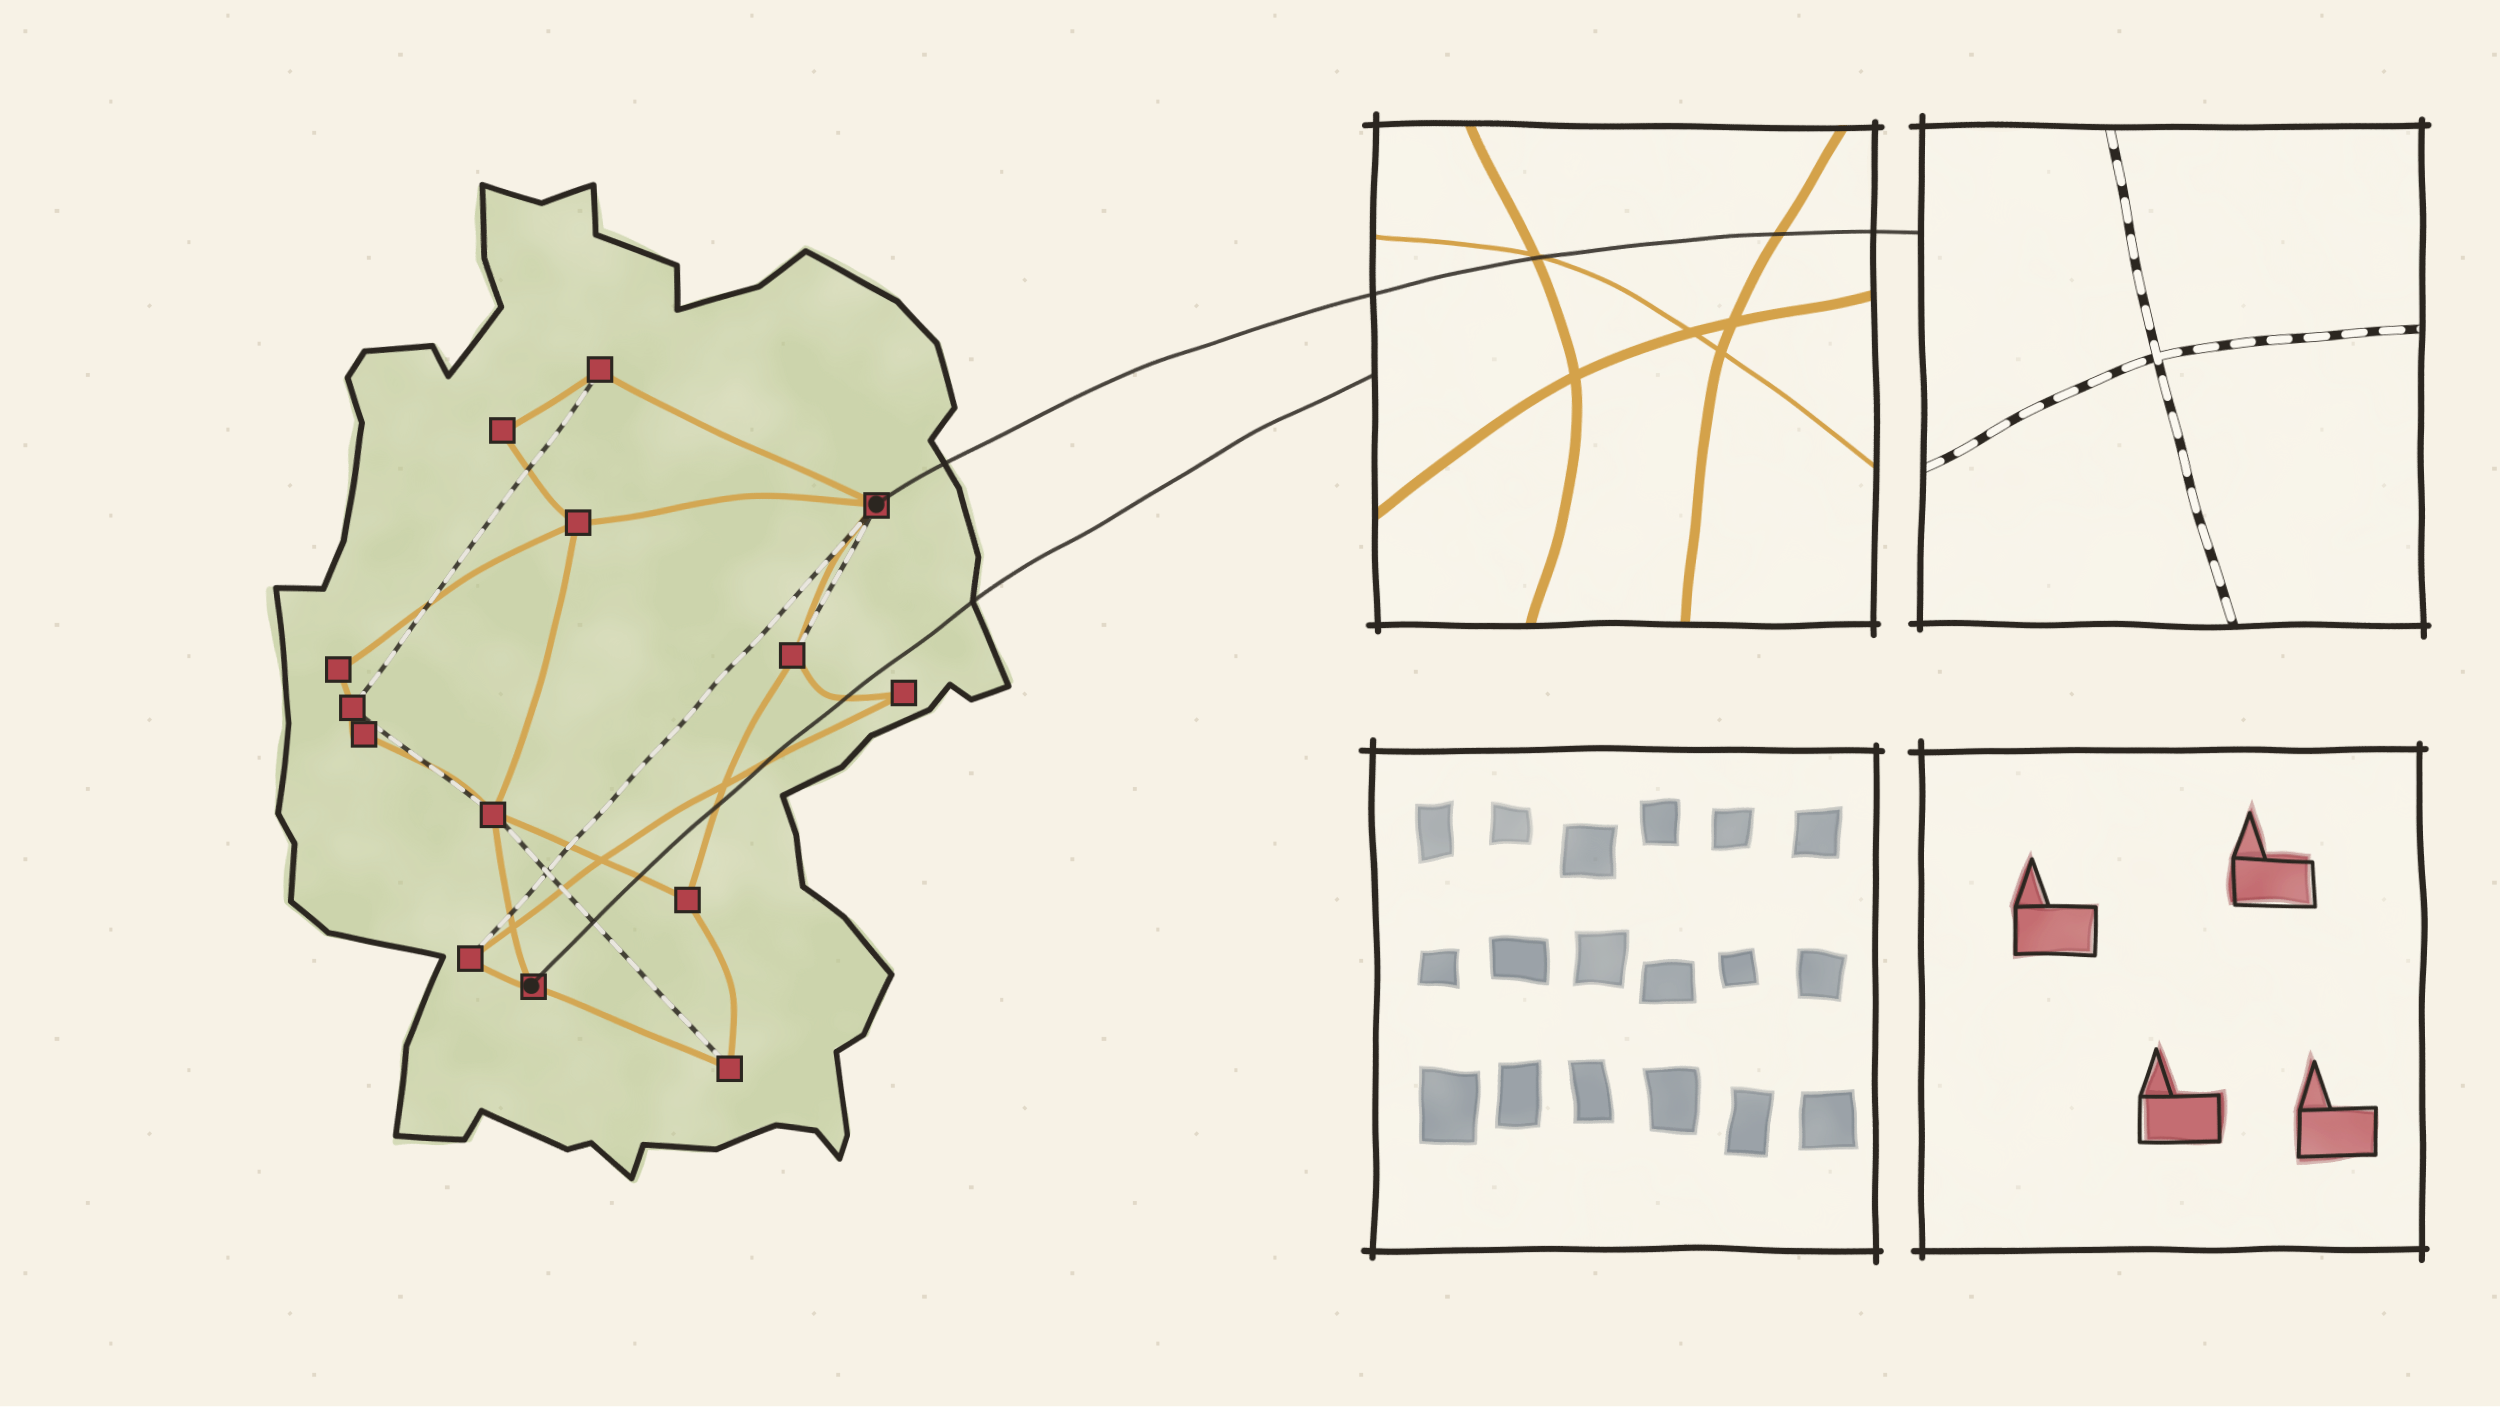
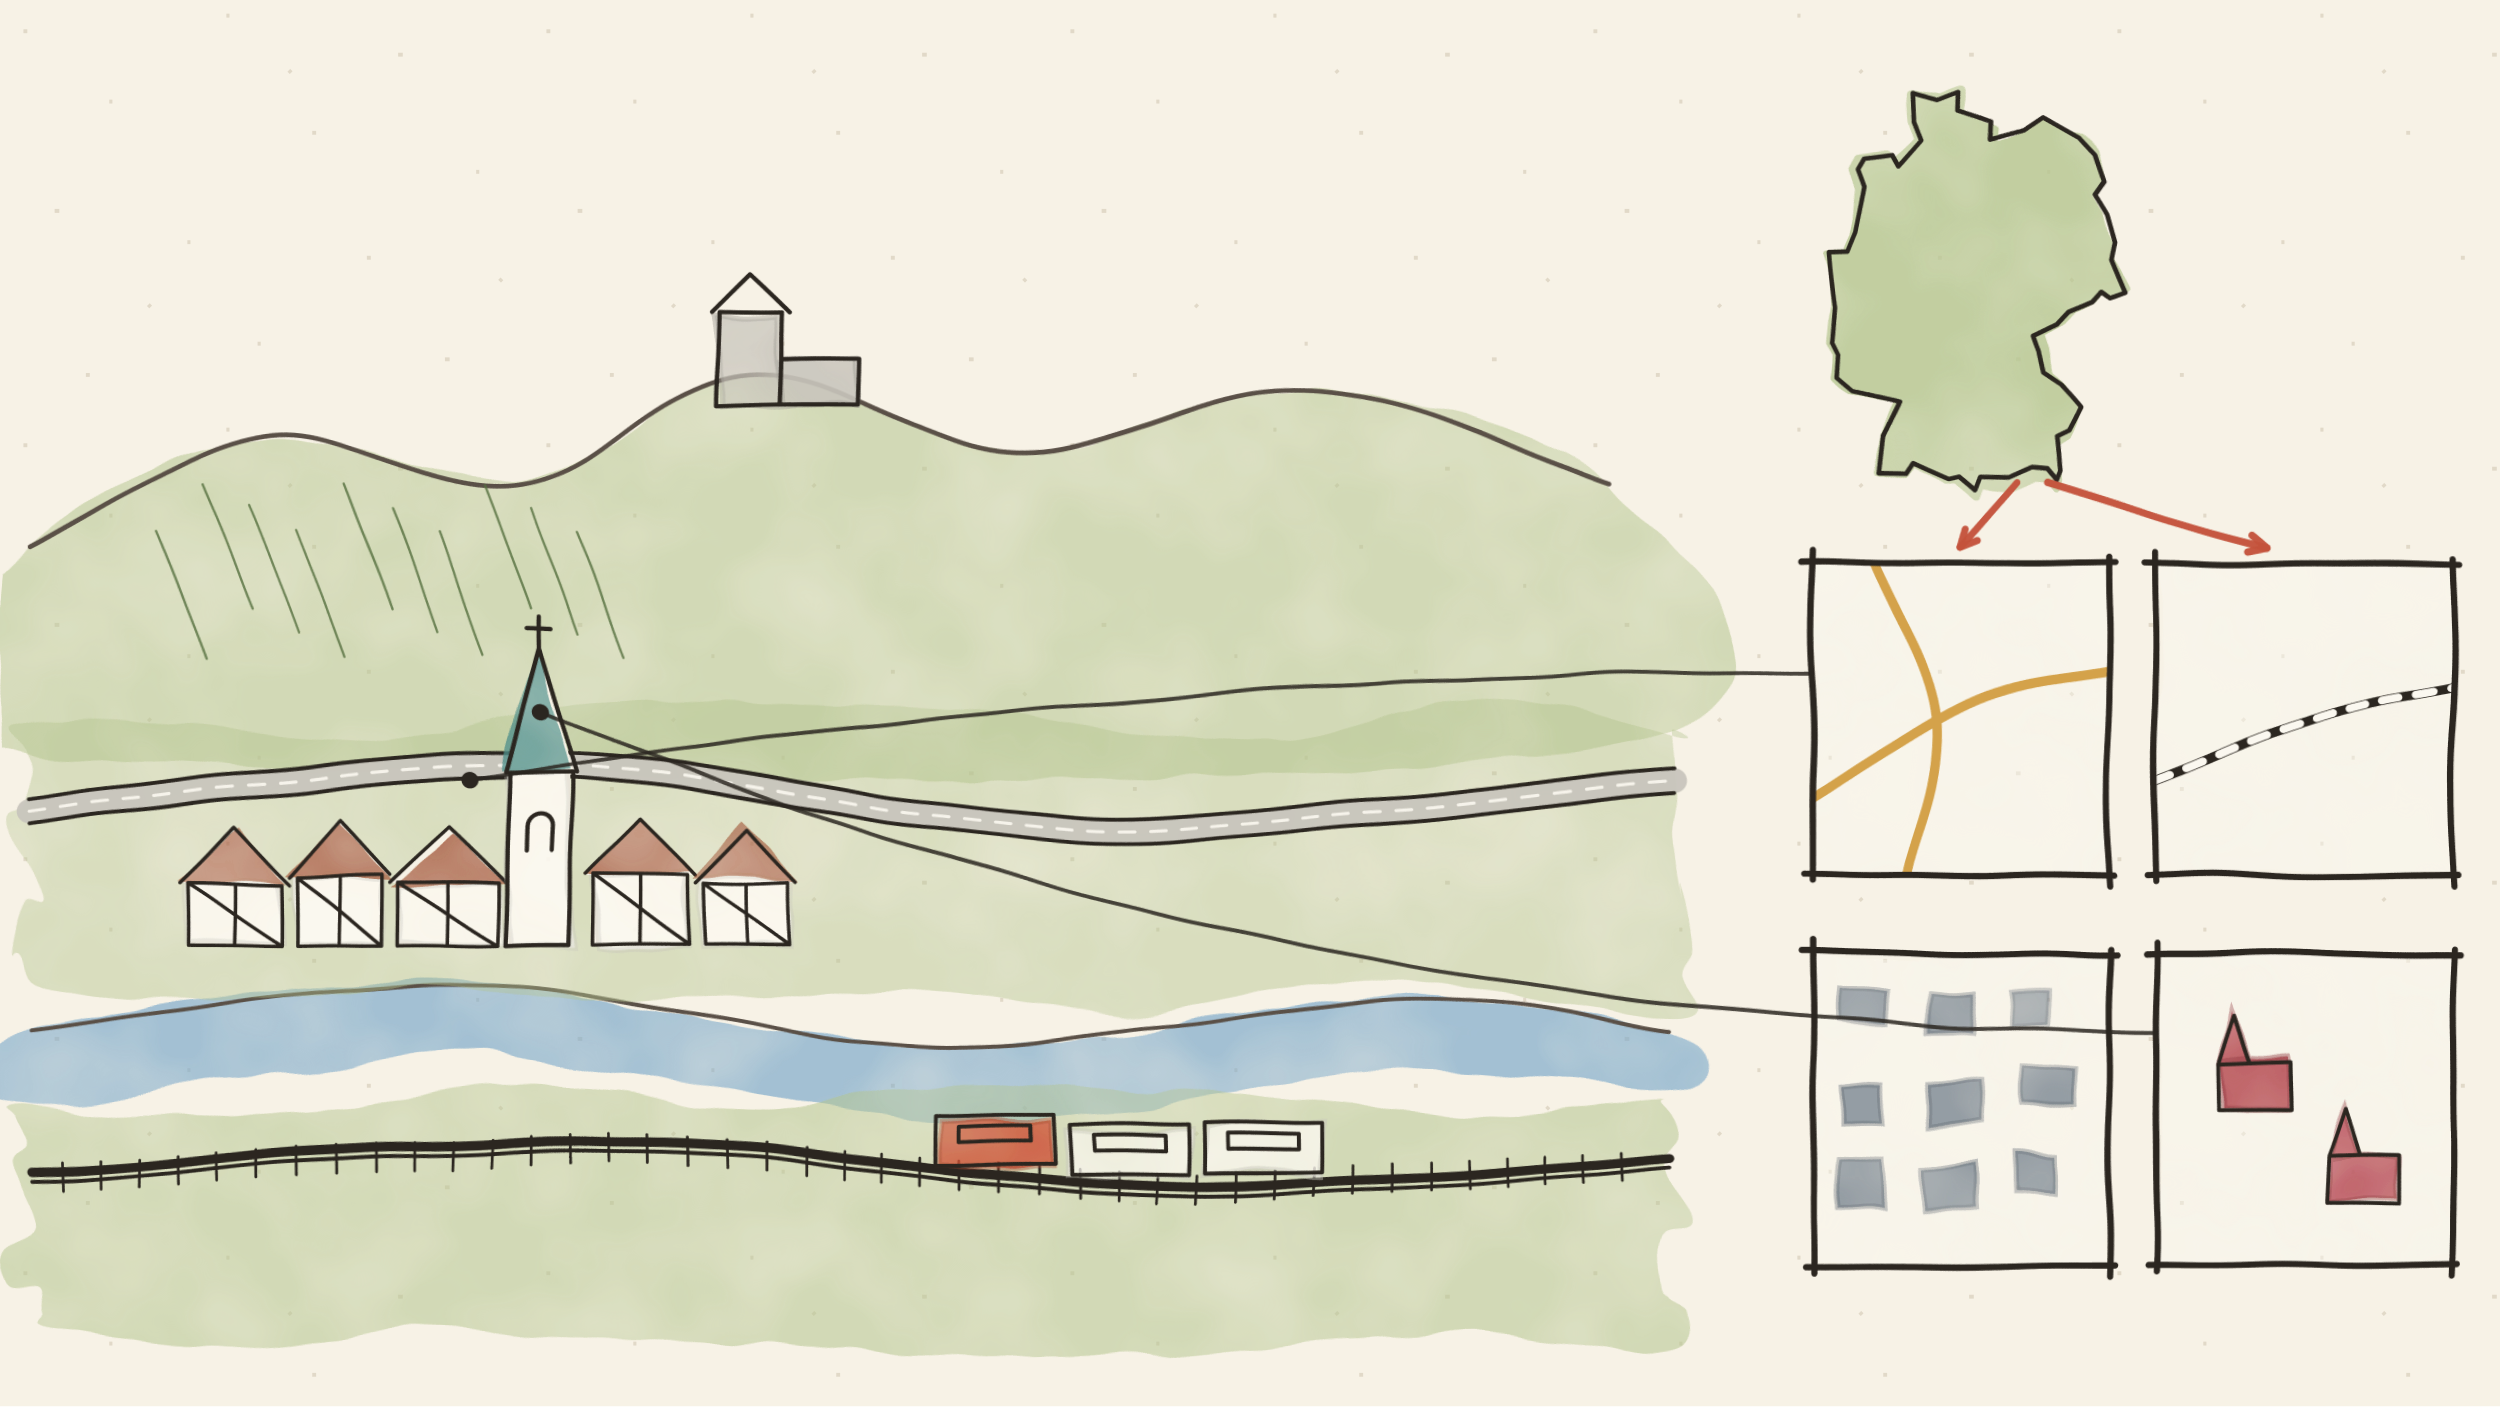
<svg xmlns="http://www.w3.org/2000/svg" viewBox="0 0 320 180">
  <defs>
    <filter id="i" x="-1%" y="-1%" width="102%" height="102%">
      <feTurbulence type="fractalNoise" baseFrequency=".045" numOctaves="2" seed="8" />
      <feDisplacementMap in="SourceGraphic" scale="1.5" xChannelSelector="R" yChannelSelector="G" />
    </filter>
    <filter id="w" x="-2%" y="-2%" width="104%" height="104%">
      <feTurbulence type="fractalNoise" baseFrequency=".06" numOctaves="3" seed="19" result="n" />
      <feDisplacementMap in="SourceGraphic" in2="n" scale="3.2" xChannelSelector="R" yChannelSelector="G" result="d" />
      <feColorMatrix in="n" type="matrix" values="0 0 0 0 0 0 0 0 0 0 0 0 0 0 0 0 0 -.7 0 1.25" result="m" />
      <feComposite in="d" in2="m" operator="in" />
    </filter>
    <pattern id="pg" width="67" height="53" patternUnits="userSpaceOnUse">
      <path d="M3 4h.5M29 2h.4M51 7h.6M14 13h.4M40 17h.5M61 22h.4M7 27h.6M24 31h.4M47 33h.5M33 44h.4M57 46h.6M11 48h.5M19 39l.3.3M64 36l.3-.3M37 9l.3.3" stroke="#a8987a" stroke-width=".5" stroke-opacity=".28" />
    </pattern>
    <clipPath id="k1">
-       <path d="M176 16h64v64h-64Z" />
+       <path d="M232 72h38v40h-38Z" />
    </clipPath>
    <clipPath id="k2">
-       <path d="M246 16h64v64h-64Z" />
+       <path d="M276 72h38v40h-38Z" />
    </clipPath>
    <clipPath id="k3">
-       <path d="M176 96h64v64h-64Z" />
+       <path d="M232 122h38v40h-38Z" />
    </clipPath>
    <clipPath id="k4">
-       <path d="M246 96h64v64h-64Z" />
+       <path d="M276 122h38v40h-38Z" />
    </clipPath>
  </defs>
  <rect width="320" height="180" fill="#f7f2e6" />
  <rect width="320" height="180" fill="url(#pg)" />
  <g filter="url(#w)">
-     <rect x="31.1" y="19.6" width="101.9" height="135.2" fill="none" />
-     <path d="M119.6 43.9l2.5 8.4-2.9 4.4 3.8 5.9 2.5 8.9-.8 5.7 4.3 10.6-4.7 1.7-2.7-1.9-2.6 3.2-7.5 3.2-3.8 4.1-7.6 3.6 1.8 4.9 1.1 7 5.3 4 5.9 7.1-3.7 7.7-3.7 2.1 1.5 10.7-1 2.9-3.2-3.4-5-.5-7.5 2.9-9.1-.7-1.5 4.4-5.3-4.6-3.1 .9-11.2-5.1-2.1 3.6-8.8-.1 1.3-11.8 5.2-11.3-15-3.1-4.9-4.3 .6-7.3-2.1-3.7 1.2-11.2-1.7-17.3 6.2-.1 2.7-6.2 2.6-15.2-2-5.6 2-3.5 8.7-.9 2 3.7 7-8.2-2.3-6.2-.5-9.4 7.8 2.2 6.7-2.5 .2 6.4 10.5 3.9-.1 5.8 10.5-3.1 5.9-4.5 11.7 6.5 4.9 5.3Z" fill="#b5c58e" stroke="#b5c58e" stroke-width="1" stroke-linejoin="round" opacity=".65" />
-   </g>
-   <g filter="url(#i)">
-     <rect x="31.1" y="19.6" width="101.9" height="135.2" fill="none" />
-     <path d="M119.6 43.9l2.5 8.4-2.9 4.4 3.8 5.9 2.5 8.9-.8 5.7 4.3 10.6-4.7 1.7-2.7-1.9-2.6 3.2-7.5 3.2-3.8 4.1-7.6 3.6 1.8 4.9 1.1 7 5.3 4 5.9 7.1-3.7 7.7-3.7 2.1 1.5 10.7-1 2.9-3.2-3.4-5-.5-7.5 2.9-9.1-.7-1.5 4.4-5.3-4.6-3.1 .9-11.2-5.1-2.1 3.6-8.8-.1 1.3-11.8 5.2-11.3-15-3.1-4.9-4.3 .6-7.3-2.1-3.7 1.2-11.2-1.7-17.3 6.2-.1 2.7-6.2 2.6-15.2-2-5.6 2-3.5 8.7-.9 2 3.7 7-8.2-2.3-6.2-.5-9.4 7.8 2.2 6.7-2.5 .2 6.4 10.5 3.9-.1 5.8 10.5-3.1 5.9-4.5 11.7 6.5 4.9 5.3Z" fill="none" stroke="#2b2620" stroke-width=".75" stroke-linecap="round" stroke-linejoin="round" />
-     <path d="M112.2 64.7c-2.9-1.3-11.4-5-17.3-7.9-5.9-2.9-15.1-7.9-18.1-9.5M76.8 47.3c-.7 .5-2.3 1.3-4.3 2.6-2.1 1.3-6.8 4.3-8.2 5.2M64.3 55.1c1 1.4 4.2 6.3 5.8 8.2 1.6 2 3.2 3 3.9 3.6M74 66.9c3.6-.5 15.2-2.6 21.5-3 6.4-.3 13.9 .7 16.7 .8M74 66.9c-.8 3.2-2.7 13.1-4.6 19.4-1.8 6.2-5.3 15-6.3 18M63.1 104.3c.4 2.3 1.7 10.1 2.6 13.8 .9 3.7 2.1 6.9 2.6 8.2M68.3 126.3c2.1 .8 8.5 3.2 12.7 4.9 4.2 1.8 10.4 4.6 12.4 5.6M93.4 136.8c0-1.7 .9-6.4 0-10-.9-3.6-4.5-9.6-5.4-11.6M88 115.2c1-2.8 3.3-11.5 5.5-16.8 2.3-5.2 6.6-12.1 7.9-14.5M101.4 83.9c.9-2 3.6-9.1 5.4-12.3 1.8-3.2 4.5-5.7 5.4-6.9M45.1 90.6c-.1-.2 0-.2-.3-1-.3-.8-1.2-3.2-1.5-3.9M45.1 90.6c0 .6 .1 3.2 .3 3.8 .3 .6 1-.3 1.2-.4M46.6 94c1.8 .9 8.1 3.8 10.8 5.5 2.8 1.7 4.7 4 5.7 4.8M43.3 85.7c2.8-1.9 11.3-8.5 16.4-11.7 5.2-3.1 11.9-5.9 14.3-7.1M101.4 83.9c.8 .9 2.1 4.5 4.5 5.3 2.4 .8 8.2-.4 9.8-.5M115.7 88.7c-4.8 2.6-19.8 9.6-29.1 15.3-9.2 5.6-22 15.6-26.4 18.7M60.2 122.7c1 .5 5 2.7 6.4 3.3 1.3 .6 1.4 .3 1.7 .3M88 115.2c-2.4-1.1-10.5-4.7-14.7-6.5-4.2-1.8-8.5-3.7-10.2-4.4" fill="none" stroke="#d4a24a" stroke-width=".8" stroke-opacity=".9" stroke-linecap="round" stroke-linejoin="round" />
-     <path d="M112.2 64.7c-.9 1.6-3.6 6.4-5.4 9.6-1.8 3.2-4.5 8-5.4 9.6M76.8 47.3c-2.6 3.6-10.6 14.4-15.9 21.6-5.2 7.2-13.2 18-15.8 21.7M45.1 90.6c1.5 1.1 6 4.5 9 6.8 3 2.3 7.5 5.8 9 6.9M63.1 104.3c2.5 2.7 10.1 10.8 15.2 16.2 5 5.4 12.6 13.6 15.1 16.3M112.2 64.7c-4.4 4.8-17.4 19.3-26 29-8.7 9.7-21.7 24.2-26 29" fill="none" stroke="#2b2620" stroke-width=".6" stroke-opacity=".85" stroke-linecap="round" stroke-linejoin="round" />
-     <path d="M112.2 64.7c-.9 1.6-3.6 6.4-5.4 9.6-1.8 3.2-4.5 8-5.4 9.6M76.8 47.3c-2.6 3.6-10.6 14.4-15.9 21.6-5.2 7.2-13.2 18-15.8 21.7M45.1 90.6c1.5 1.1 6 4.5 9 6.8 3 2.3 7.5 5.8 9 6.9M63.1 104.3c2.5 2.7 10.1 10.8 15.2 16.2 5 5.4 12.6 13.6 15.1 16.3M112.2 64.7c-4.4 4.8-17.4 19.3-26 29-8.7 9.7-21.7 24.2-26 29" fill="none" stroke="#fbf8f0" stroke-width=".6" stroke-opacity=".9" stroke-dasharray="1.6 1.6" stroke-linecap="round" stroke-linejoin="round" />
-   </g>
-   <rect x="110.7" y="63.2" width="3" height="3" fill="#b2414a" stroke="#2b2620" stroke-width=".4" />
-   <rect x="75.3" y="45.8" width="3" height="3" fill="#b2414a" stroke="#2b2620" stroke-width=".4" />
-   <rect x="91.9" y="135.3" width="3" height="3" fill="#b2414a" stroke="#2b2620" stroke-width=".4" />
-   <rect x="43.6" y="89.1" width="3" height="3" fill="#b2414a" stroke="#2b2620" stroke-width=".4" />
-   <rect x="61.6" y="102.8" width="3" height="3" fill="#b2414a" stroke="#2b2620" stroke-width=".4" />
-   <rect x="66.8" y="124.8" width="3" height="3" fill="#b2414a" stroke="#2b2620" stroke-width=".4" />
-   <rect x="41.8" y="84.2" width="3" height="3" fill="#b2414a" stroke="#2b2620" stroke-width=".4" />
-   <rect x="99.9" y="82.4" width="3" height="3" fill="#b2414a" stroke="#2b2620" stroke-width=".4" />
-   <rect x="114.2" y="87.2" width="3" height="3" fill="#b2414a" stroke="#2b2620" stroke-width=".4" />
-   <rect x="62.8" y="53.6" width="3" height="3" fill="#b2414a" stroke="#2b2620" stroke-width=".4" />
-   <rect x="72.5" y="65.4" width="3" height="3" fill="#b2414a" stroke="#2b2620" stroke-width=".4" />
-   <rect x="86.5" y="113.7" width="3" height="3" fill="#b2414a" stroke="#2b2620" stroke-width=".4" />
-   <rect x="58.7" y="121.2" width="3" height="3" fill="#b2414a" stroke="#2b2620" stroke-width=".4" />
-   <rect x="45.1" y="92.5" width="3" height="3" fill="#b2414a" stroke="#2b2620" stroke-width=".4" />
-   <path d="M176 16h64v64h-64Z" fill="#f7f2e6" />
-   <path d="M176 16h64v64h-64Z" fill="url(#pg)" />
+     <rect x="-33.7" y="43.3" width="277.4" height="62.4" fill="none" />
+     <path d="M4 70c5-6.7 19.7-12.7 30-14 10.3-1.3 21.7 7.3 32 6 10.3-1.3 19.3-13.3 30-14 10.7-.7 22 9.7 34 10 12 .3 25.3-8.7 38-8 12.7 .7 31.7 4.3 38 12 6.3 7.7 33.7 28.3 0 34-33.7 5.7-168.3 4.3-202 0-33.7-4.3-5-19.3 0-26Z" fill="#b5c58e" fill-opacity=".55" />
+   </g>
+   <g filter="url(#i)">
+     <rect x="0" y="43.3" width="210" height="44.7" fill="none" />
+     <path d="M4 70c5-2.3 19.7-12.7 30-14 10.3-1.3 21.7 7.3 32 6 10.3-1.3 19.3-13.3 30-14 10.7-.7 22 9.7 34 10 12 .3 25.3-8.7 38-8 12.7 .7 31.7 10 38 12" fill="none" stroke="#5a5047" stroke-width=".6" stroke-linecap="round" stroke-linejoin="round" />
+     <path d="M20 68l6 16M26 62l6 16M32 65l6 16M38 68l6 16M44 62l6 16M50 65l6 16M56 68l6 16M62 62l6 16M68 65l6 16M74 68l6 16" fill="none" stroke="#55703f" stroke-width=".3" stroke-opacity=".8" stroke-linecap="round" stroke-linejoin="round" />
+   </g>
+   <g filter="url(#w)">
+     <rect x="88" y="36" width="26" height="20" fill="none" />
+     <path d="M92 40h8v12h-8ZM100 46h10v6h-10Z" fill="#c9c6bd" fill-opacity=".9" stroke="#a29e96" stroke-width=".7" stroke-opacity=".5" />
+   </g>
+   <g filter="url(#i)">
+     <rect x="87" y="31" width="27" height="25" fill="none" />
+     <path d="M92 40h8v12h-8ZM100 46h10v6h-10ZM91 40l5-5 5 5" fill="none" stroke="#2b2620" stroke-width=".55" stroke-linecap="round" stroke-linejoin="round" />
+   </g>
+   <g filter="url(#w)">
+     <rect x="-9.3" y="121.7" width="233" height="25.6" fill="none" />
+     <path d="M4 132c9.3-2.5 36.7-6.3 56-6 19.3 .3 40 7.7 60 8 20 .3 44.3-5.7 60-6 15.7-.3 28.3 2 34 4 5.7 2 5.7 7.2 0 8-5.7 .8-18.3-3.5-34-3-15.7 .5-40 6.3-60 6-20-.3-40.7-7.7-60-8-19.3-.3-46.7 6.5-56 6-9.3-.5-9.3-6.5 0-9Z" fill="#76a7c9" fill-opacity=".65" />
+   </g>
+   <g filter="url(#i)">
+     <rect x="0" y="121.7" width="218" height="16.6" fill="none" />
+     <path d="M4 132c9.3-1 36.7-6.3 56-6 19.3 .3 40 7.7 60 8 20 .3 44.3-5.7 60-6 15.7-.3 28.3 3.3 34 4" fill="none" stroke="#5a5047" stroke-width=".5" stroke-linecap="round" stroke-linejoin="round" />
+   </g>
+   <g filter="url(#w)">
+     <rect x="-5.3" y="85" width="228.8" height="93.1" fill="none" />
+     <path d="M2.2 92c3.5-.5 13.9 .3 22.4 .7 8.4 .5 19.9 2.5 28.4 2 8.5-.5 15.6-4.2 22.8-5 7.1-.7 12.2 .3 19.9 .4 7.7 .2 18.5 .3 26.1 .8 7.5 .5 12.1 1.9 19.3 2.5 7.2 .6 15.9 2 23.8 1.3 8-.8 15.3-5.7 23.6-5.7 8.3 0 22.1 4.8 26.4 5.6 4.3 .8-.5-1.5-.5-1-.1 .5 .3 2.7 .4 4.1 0 1.3-.1 2.6-.3 4.2-.2 1.7-.8 3.3-.7 5.4 .1 2.2 1.1 6.6 1.3 7.7 .2 1-.4-2.3-.1-1.4 .2 .9 1.7 5.1 1.7 6.9 .1 1.7-1.3 1.9-1.6 3.5-.2 1.6 4.4 5.4 .2 5.9-4.2 .4-17.5-2.6-25.4-3.2-8-.5-15.1-.8-22.4-.2-7.3 .6-13.4 3.4-21.5 3.6-8.1 .2-18.8-1.9-26.9-2.4-8.1-.5-14-.7-21.8-.7-7.9 0-17.6 .6-25.3 .6-7.8 0-13.7-.7-21.4-.6-7.6 .2-16.9 1.5-24.4 1.3-7.5-.1-16.7-.8-20.7-1.9-4-1.1-2.7-3.6-3.4-4.4-.7-.7-1.1 1.1-.9-.1 .2-1.2 1.2-5.6 1.9-6.9 .6-1.2 2.5 .8 2.2-.8-.3-1.6-3.7-7-4-8.9-.3-1.9 1.6-1.2 2.1-2.3 .4-1.2 .8-3.5 .8-4.7 0-1.3-.5-1.7-.9-2.7-.3-1.1-4.6-3.1-1.1-3.6Z" fill="#b5c58e" fill-opacity=".45" />
+     <path d="M3.2 141.1c4.1 .1 16 1.9 23.5 1.8 7.4-.1 13.3-1.5 21.1-2.1 7.8-.7 17.5-2.2 25.8-1.9 8.3 .3 16.7 3.9 24.1 3.8 7.3 0 12.2-3.6 20.2-4.2 7.9-.7 19-.3 27.2 .1 8.3 .4 14.5 1.6 22.3 2.3 7.8 .7 17.1 1.9 24.4 2 7.3 0 16-1.4 19.5-1.6 3.4-.2 .6-.3 1.2 .4 .6 .6 2.4 2.4 2.4 3.7 .1 1.3-2.4 2.5-2.2 4.3 .3 1.8 3.6 5.1 3.6 6.5 0 1.3-2.9 .2-3.5 1.6-.6 1.3-.3 5.3-.1 6.7 .2 1.4 .6 1 1.1 1.7 .6 .6 2.1 1 2.1 2.2 0 1.2 2 4.6-2.2 5-4.3 .3-15.3-2.7-23.3-2.9-7.9-.2-16.8 1.3-24.4 1.7-7.5 .5-13.6 .7-21 .9-7.3 .3-15.1 1-22.9 .7-7.9-.3-16.4-2-24.2-2.4-7.7-.4-14.7 .2-22.5 0-7.8-.2-16.4-1.4-24.2-1.2-7.8 .1-15.3 2.3-22.7 2.3-7.5 0-18-1.6-21.9-2.2-3.9-.7-1.3-1.1-1.5-2-.3-.8 .8-2.4 .2-3-.6-.6-3.3 .2-4-.7-.6-.9-.7-3.2 0-4.5 .7-1.4 4-1.7 4.1-3.6 0-1.9-3.5-6.3-3.8-8.1-.3-1.8 1.8-1.7 1.8-2.7 .1-.9-1.4-2.3-1.5-3 0-.8-2.9-1.6 1.3-1.6Z" fill="#b5c58e" fill-opacity=".55" />
+   </g>
+   <g filter="url(#i)">
+     <rect x="0" y="92.1" width="218" height="66.1" fill="none" />
+     <path d="M4 104c11-1 43.3-6.3 66-6 22.7 .3 46 7.7 70 8 24 .3 61.7-5 74-6" fill="none" stroke="#c9c6bd" stroke-width="3.2" stroke-opacity=".95" stroke-linecap="round" stroke-linejoin="round" />
+     <path d="M4 102.4c11-1 43.3-6.3 66-6 22.7 .3 46 7.7 70 8 24 .3 61.7-5 74-6M4 105.6c11-1 43.3-6.3 66-6 22.7 .3 46 7.7 70 8 24 .3 61.7-5 74-6" fill="none" stroke="#2b2620" stroke-width=".5" stroke-linecap="round" stroke-linejoin="round" />
+     <path d="M4 104c11-1 43.3-6.3 66-6 22.7 .3 46 7.7 70 8 24 .3 61.7-5 74-6" fill="none" stroke="#fbf8f0" stroke-width=".4" stroke-opacity=".9" stroke-dasharray="2 2" stroke-linecap="round" stroke-linejoin="round" />
+     <path d="M4 150c12.7-.7 51.7-4.3 76-4 24.3 .3 47.7 5.7 70 6 22.3 .3 53.3-3.3 64-4" fill="none" stroke="#2b2620" stroke-width="1.2" stroke-linecap="round" stroke-linejoin="round" />
+     <path d="M4 151.2c12.7-.7 51.7-4.3 76-4 24.3 .3 47.7 5.7 70 6 22.3 .3 53.3-3.3 64-4" fill="none" stroke="#2b2620" stroke-width=".5" stroke-linecap="round" stroke-linejoin="round" />
+     <path d="M8 148.6l0 3.6M13 148.3l0 3.6M18 148.1l0 3.6M23 147.8l0 3.6M28 147.5l0 3.6M33 147.3l0 3.6M38 147l0 3.6M43 146.7l0 3.6M48 146.5l0 3.6M53 146.2l0 3.6M58 146l0 3.6M63 145.7l0 3.6M68 145.4l0 3.6M73 145.2l0 3.6M78 144.9l0 3.6M83 145.1l0 3.6M88 145.5l0 3.6M93 145.9l0 3.6M98 146.3l0 3.6M103 146.8l0 3.6M108 147.2l0 3.6M113 147.6l0 3.6M118 148.1l0 3.6M123 148.5l0 3.6M128 148.9l0 3.6M133 149.3l0 3.6M138 149.8l0 3.6M143 150.2l0 3.6M148 150.6l0 3.6M153 150.6l0 3.6M158 150.3l0 3.6M163 150l0 3.6M168 149.7l0 3.6M173 149.4l0 3.6M178 149l0 3.6M183 148.7l0 3.6M188 148.4l0 3.6M193 148.1l0 3.6M198 147.8l0 3.6M203 147.5l0 3.6M208 147.2l0 3.6" fill="none" stroke="#2b2620" stroke-width=".35" stroke-linecap="round" stroke-linejoin="round" />
+   </g>
+   <g filter="url(#w)">
+     <rect x="116" y="138.7" width="23" height="14.4" fill="none" />
+     <path d="M120 142.7h15v6.4h-15Z" fill="#cf5236" fill-opacity=".85" stroke="#a64730" stroke-width=".7" stroke-opacity=".47" />
+   </g>
+   <g filter="url(#i)">
+     <rect x="116" y="138.7" width="23" height="14.4" fill="none" />
+     <path d="M120 142.7h15v6.4h-15ZM123 144.1h9v2h-9Z" fill="none" stroke="#2b2620" stroke-width=".5" stroke-linecap="round" stroke-linejoin="round" />
+   </g>
+   <g filter="url(#w)">
+     <rect x="133" y="140.1" width="23" height="14.4" fill="none" />
+     <path d="M137 144.1h15v6.4h-15Z" fill="#fbf8f0" fill-opacity=".85" stroke="#c7c4bc" stroke-width=".7" stroke-opacity=".47" />
+   </g>
+   <g filter="url(#i)">
+     <rect x="133" y="140.1" width="23" height="14.4" fill="none" />
+     <path d="M137 144.1h15v6.4h-15ZM140 145.5h9v2h-9Z" fill="none" stroke="#2b2620" stroke-width=".5" stroke-linecap="round" stroke-linejoin="round" />
+   </g>
+   <g filter="url(#w)">
+     <rect x="150" y="139.9" width="23" height="14.4" fill="none" />
+     <path d="M154 143.9h15v6.4h-15Z" fill="#fbf8f0" fill-opacity=".85" stroke="#c7c4bc" stroke-width=".7" stroke-opacity=".47" />
+   </g>
+   <g filter="url(#i)">
+     <rect x="150" y="139.9" width="23" height="14.4" fill="none" />
+     <path d="M154 143.9h15v6.4h-15ZM157 145.3h9v2h-9Z" fill="none" stroke="#2b2620" stroke-width=".5" stroke-linecap="round" stroke-linejoin="round" />
+   </g>
+   <path d="M24 113h12v8h-12ZM23 113l7-7 7 7Z" fill="#f7f2e6" />
+   <path d="M24 113h12v8h-12ZM23 113l7-7 7 7Z" fill="url(#pg)" />
+   <g filter="url(#w)">
+     <rect x="19" y="102" width="22" height="23" fill="none" />
+     <path d="M24 113h12v8h-12Z" fill="#fbf8f0" fill-opacity=".9" stroke="#c7c4bc" stroke-width=".7" stroke-opacity=".36" />
+     <path d="M23 113l7-7 7 7Z" fill="#a2593a" fill-opacity=".8" />
+   </g>
+   <g filter="url(#i)">
+     <rect x="19" y="102" width="22" height="23" fill="none" />
+     <path d="M24 113h12v8h-12ZM23 113l7-7 7 7M24 113l12 8M30 113l0 8" fill="none" stroke="#2b2620" stroke-width=".45" stroke-linecap="round" stroke-linejoin="round" />
+   </g>
+   <path d="M38 112h11v9h-11ZM37 112l6.5-7 6.5 7Z" fill="#f7f2e6" />
+   <path d="M38 112h11v9h-11ZM37 112l6.5-7 6.5 7Z" fill="url(#pg)" />
+   <g filter="url(#w)">
+     <rect x="33" y="101" width="21" height="24" fill="none" />
+     <path d="M38 112h11v9h-11Z" fill="#fbf8f0" fill-opacity=".9" stroke="#c7c4bc" stroke-width=".7" stroke-opacity=".36" />
+     <path d="M37 112l6.5-7 6.5 7Z" fill="#a2593a" fill-opacity=".8" />
+   </g>
+   <g filter="url(#i)">
+     <rect x="33" y="101" width="21" height="24" fill="none" />
+     <path d="M38 112h11v9h-11ZM37 112l6.5-7 6.5 7M38 112l11 9M43.5 112l0 9" fill="none" stroke="#2b2620" stroke-width=".45" stroke-linecap="round" stroke-linejoin="round" />
+   </g>
+   <path d="M51 113h13v8h-13ZM50 113l7.5-7 7.5 7Z" fill="#f7f2e6" />
+   <path d="M51 113h13v8h-13ZM50 113l7.5-7 7.5 7Z" fill="url(#pg)" />
+   <g filter="url(#w)">
+     <rect x="46" y="102" width="23" height="23" fill="none" />
+     <path d="M51 113h13v8h-13Z" fill="#fbf8f0" fill-opacity=".9" stroke="#c7c4bc" stroke-width=".7" stroke-opacity=".36" />
+     <path d="M50 113l7.5-7 7.5 7Z" fill="#a2593a" fill-opacity=".8" />
+   </g>
+   <g filter="url(#i)">
+     <rect x="46" y="102" width="23" height="23" fill="none" />
+     <path d="M51 113h13v8h-13ZM50 113l7.5-7 7.5 7M51 113l13 8M57.5 113l0 8" fill="none" stroke="#2b2620" stroke-width=".45" stroke-linecap="round" stroke-linejoin="round" />
+   </g>
+   <path d="M76 112h12v9h-12ZM75 112l7-7 7 7Z" fill="#f7f2e6" />
+   <path d="M76 112h12v9h-12ZM75 112l7-7 7 7Z" fill="url(#pg)" />
+   <g filter="url(#w)">
+     <rect x="71" y="101" width="22" height="24" fill="none" />
+     <path d="M76 112h12v9h-12Z" fill="#fbf8f0" fill-opacity=".9" stroke="#c7c4bc" stroke-width=".7" stroke-opacity=".36" />
+     <path d="M75 112l7-7 7 7Z" fill="#a2593a" fill-opacity=".8" />
+   </g>
+   <g filter="url(#i)">
+     <rect x="71" y="101" width="22" height="24" fill="none" />
+     <path d="M76 112h12v9h-12ZM75 112l7-7 7 7M76 112l12 9M82 112l0 9" fill="none" stroke="#2b2620" stroke-width=".45" stroke-linecap="round" stroke-linejoin="round" />
+   </g>
+   <path d="M90 113h11v8h-11ZM89 113l6.5-7 6.5 7Z" fill="#f7f2e6" />
+   <path d="M90 113h11v8h-11ZM89 113l6.5-7 6.5 7Z" fill="url(#pg)" />
+   <g filter="url(#w)">
+     <rect x="85" y="102" width="21" height="23" fill="none" />
+     <path d="M90 113h11v8h-11Z" fill="#fbf8f0" fill-opacity=".9" stroke="#c7c4bc" stroke-width=".7" stroke-opacity=".36" />
+     <path d="M89 113l6.5-7 6.5 7Z" fill="#a2593a" fill-opacity=".8" />
+   </g>
+   <g filter="url(#i)">
+     <rect x="85" y="102" width="21" height="23" fill="none" />
+     <path d="M90 113h11v8h-11ZM89 113l6.5-7 6.5 7M90 113l11 8M95.5 113l0 8" fill="none" stroke="#2b2620" stroke-width=".45" stroke-linecap="round" stroke-linejoin="round" />
+   </g>
+   <path d="M65 99h8v22h-8ZM64.5 99l4.5-16 4.5 16Z" fill="#f7f2e6" />
+   <path d="M65 99h8v22h-8ZM64.5 99l4.5-16 4.5 16Z" fill="url(#pg)" />
+   <g filter="url(#w)">
+     <rect x="60.5" y="79" width="17" height="46" fill="none" />
+     <path d="M65 99h8v22h-8Z" fill="#fbf8f0" fill-opacity=".9" stroke="#c7c4bc" stroke-width=".7" stroke-opacity=".36" />
+     <path d="M64.5 99l4.5-16 4.5 16Z" fill="#4f8f8a" fill-opacity=".8" />
+   </g>
+   <g filter="url(#i)">
+     <rect x="60.5" y="75" width="17" height="50" fill="none" />
+     <path d="M65 99h8v22h-8ZM64.5 99l4.5-16 4.5 16M69 83l0-4M67.5 80.5l3 0M67.4 109v-3a1.6 1.6 0 0 1 3.2 0v3" fill="none" stroke="#2b2620" stroke-width=".55" stroke-linecap="round" stroke-linejoin="round" />
+   </g>
+   <g filter="url(#w)">
+     <rect x="230.1" y="7.5" width="45.9" height="59.3" fill="none" />
+     <path d="M268.2 19.7l1 3.4-1.2 1.7 1.5 2.4 1.1 3.6-.4 2.3 1.8 4.3-1.9 .7-1.1-.8-1.1 1.3-3 1.3-1.5 1.6-3.1 1.5 .7 2 .5 2.8 2.1 1.6 2.4 2.9-1.5 3.1-1.5 .8 .6 4.4-.4 1.1-1.3-1.4-2-.2-3 1.2-3.7-.2-.6 1.7-2.1-1.8-1.3 .3-4.5-2-.9 1.4-3.5 0 .5-4.8 2.1-4.6-6-1.2-2-1.7 .2-3-.8-1.5 .5-4.5-.7-7 2.5 0 1-2.5 1.1-6.1-.8-2.3 .8-1.4 3.5-.4 .8 1.5 2.9-3.3-1-2.5-.2-3.8 3.2 .9 2.7-1 0 2.5 4.3 1.6-.1 2.4 4.3-1.3 2.4-1.8 4.7 2.6 2 2.2Z" fill="#b5c58e" stroke="#b5c58e" stroke-width="1" stroke-linejoin="round" opacity=".8" />
+   </g>
+   <g filter="url(#i)">
+     <rect x="230.1" y="7.5" width="63.9" height="66.9" fill="none" />
+     <path d="M268.2 19.7l1 3.4-1.2 1.7 1.5 2.4 1.1 3.6-.4 2.3 1.8 4.3-1.9 .7-1.1-.8-1.1 1.3-3 1.3-1.5 1.6-3.1 1.5 .7 2 .5 2.8 2.1 1.6 2.4 2.9-1.5 3.1-1.5 .8 .6 4.4-.4 1.1-1.3-1.4-2-.2-3 1.2-3.7-.2-.6 1.7-2.1-1.8-1.3 .3-4.5-2-.9 1.4-3.5 0 .5-4.8 2.1-4.6-6-1.2-2-1.7 .2-3-.8-1.5 .5-4.5-.7-7 2.5 0 1-2.5 1.1-6.1-.8-2.3 .8-1.4 3.5-.4 .8 1.5 2.9-3.3-1-2.5-.2-3.8 3.2 .9 2.7-1 0 2.5 4.3 1.6-.1 2.4 4.3-1.3 2.4-1.8 4.7 2.6 2 2.2Z" fill="none" stroke="#2b2620" stroke-width=".6" stroke-linecap="round" stroke-linejoin="round" />
+     <path d="M258 62l-7 8" fill="none" stroke="#c4513a" stroke-width=".9" stroke-opacity=".95" stroke-linecap="round" stroke-linejoin="round" />
+     <path d="M251.6 67.7l-.6 2.3 2.2-.9" fill="none" stroke="#c4513a" stroke-width=".9" stroke-opacity=".95" stroke-linecap="round" stroke-linejoin="round" />
+     <path d="M262 62l28 8" fill="none" stroke="#c4513a" stroke-width=".9" stroke-opacity=".95" stroke-linecap="round" stroke-linejoin="round" />
+     <path d="M287.6 70.4l2.4-.4-1.8-1.6" fill="none" stroke="#c4513a" stroke-width=".9" stroke-opacity=".95" stroke-linecap="round" stroke-linejoin="round" />
+   </g>
+   <path d="M232 72h38v40h-38Z" fill="#f7f2e6" />
+   <path d="M232 72h38v40h-38Z" fill="url(#pg)" />
  <g clip-path="url(#k1)">
    <g filter="url(#w)">
-       <rect x="172" y="12" width="72" height="72" fill="none" />
-       <path d="M176 16h64v64h-64Z" fill="#fbf8f0" fill-opacity=".5" />
-     </g>
-     <g filter="url(#i)">
-       <rect x="172" y="12" width="72" height="72" fill="none" />
-       <path d="M176 66c5-3.3 19.3-15.3 30-20 10.7-4.7 28.3-6.7 34-8M188 16c2.3 5.7 12.7 23.3 14 34 1.3 10.7-5 25-6 30M216 80c.7-5.7 .7-23.3 4-34 3.3-10.7 13.3-25 16-30" fill="none" stroke="#d4a24a" stroke-width="1.3" stroke-linecap="round" stroke-linejoin="round" />
-       <path d="M176 30c5 1 19.3 1 30 6 10.7 5 28.3 20 34 24" fill="none" stroke="#d4a24a" stroke-width=".6" stroke-linecap="round" stroke-linejoin="round" />
-     </g>
-   </g>
-   <g filter="url(#i)">
-     <rect x="170.6" y="10.6" width="74.2" height="74.8" fill="none" />
-     <path d="M174.6 16l66.2 0M240 15.3l0 66.1M240.6 80l-65.7 0M176 80.8l0-66.2" fill="none" stroke="#2b2620" stroke-width=".8" stroke-linecap="round" stroke-linejoin="round" />
-   </g>
-   <path d="M246 16h64v64h-64Z" fill="#f7f2e6" />
-   <path d="M246 16h64v64h-64Z" fill="url(#pg)" />
+       <rect x="228" y="68" width="46" height="48" fill="none" />
+       <path d="M232 72h38v40h-38Z" fill="#fbf8f0" fill-opacity=".5" />
+     </g>
+     <g filter="url(#i)">
+       <rect x="228" y="68" width="46" height="48" fill="none" />
+       <path d="M232 102c3.3-2 13.7-9.3 20-12 6.3-2.7 15-3.3 18-4M240 72c1.3 3.3 7.3 13.3 8 20 .7 6.7-3.3 16.7-4 20" fill="none" stroke="#d4a24a" stroke-width="1.2" stroke-linecap="round" stroke-linejoin="round" />
+     </g>
+   </g>
+   <g filter="url(#i)">
+     <rect x="226.6" y="66.6" width="48.2" height="50.8" fill="none" />
+     <path d="M230.6 72l40.2 0M270 71.3l0 42.1M270.6 112l-39.7 0M232 112.8l0-42.2" fill="none" stroke="#2b2620" stroke-width=".8" stroke-linecap="round" stroke-linejoin="round" />
+   </g>
+   <path d="M276 72h38v40h-38Z" fill="#f7f2e6" />
+   <path d="M276 72h38v40h-38Z" fill="url(#pg)" />
  <g clip-path="url(#k2)">
    <g filter="url(#w)">
-       <rect x="242" y="12" width="72" height="72" fill="none" />
-       <path d="M246 16h64v64h-64Z" fill="#fbf8f0" fill-opacity=".5" />
-     </g>
-     <g filter="url(#i)">
-       <rect x="242" y="12" width="72" height="72" fill="none" />
-       <path d="M246 60c5-2.3 19.3-11 30-14 10.7-3 28.3-3.3 34-4M270 16c1 5 3.3 19.3 6 30 2.7 10.7 8.3 28.3 10 34" fill="none" stroke="#2b2620" stroke-width="1.2" stroke-linecap="round" stroke-linejoin="round" />
-       <path d="M246 60c5-2.3 19.3-11 30-14 10.7-3 28.3-3.3 34-4M270 16c1 5 3.3 19.3 6 30 2.7 10.7 8.3 28.3 10 34" fill="none" stroke="#fbf8f0" stroke-width="1" stroke-opacity="1" stroke-dasharray="2.4 2.4" stroke-linecap="round" stroke-linejoin="round" />
-     </g>
-   </g>
-   <g filter="url(#i)">
-     <rect x="240.6" y="10.6" width="74.2" height="74.8" fill="none" />
-     <path d="M244.6 16l66.2 0M310 15.3l0 66.1M310.6 80l-65.7 0M246 80.8l0-66.2" fill="none" stroke="#2b2620" stroke-width=".8" stroke-linecap="round" stroke-linejoin="round" />
-   </g>
-   <path d="M176 96h64v64h-64Z" fill="#f7f2e6" />
-   <path d="M176 96h64v64h-64Z" fill="url(#pg)" />
+       <rect x="272" y="68" width="46" height="48" fill="none" />
+       <path d="M276 72h38v40h-38Z" fill="#fbf8f0" fill-opacity=".5" />
+     </g>
+     <g filter="url(#i)">
+       <rect x="272" y="84" width="46" height="20" fill="none" />
+       <path d="M276 100c3.3-1.3 13.7-6 20-8 6.3-2 15-3.3 18-4" fill="none" stroke="#2b2620" stroke-width="1.2" stroke-linecap="round" stroke-linejoin="round" />
+       <path d="M276 100c3.3-1.3 13.7-6 20-8 6.3-2 15-3.3 18-4" fill="none" stroke="#fbf8f0" stroke-width="1" stroke-opacity="1" stroke-dasharray="2.2 2.2" stroke-linecap="round" stroke-linejoin="round" />
+     </g>
+   </g>
+   <g filter="url(#i)">
+     <rect x="270.6" y="66.6" width="48.2" height="50.8" fill="none" />
+     <path d="M274.6 72l40.2 0M314 71.3l0 42.1M314.6 112l-39.7 0M276 112.8l0-42.2" fill="none" stroke="#2b2620" stroke-width=".8" stroke-linecap="round" stroke-linejoin="round" />
+   </g>
+   <path d="M232 122h38v40h-38Z" fill="#f7f2e6" />
+   <path d="M232 122h38v40h-38Z" fill="url(#pg)" />
  <g clip-path="url(#k3)">
    <g filter="url(#w)">
-       <rect x="172" y="92" width="72" height="72" fill="none" />
-       <path d="M176 96h64v64h-64Z" fill="#fbf8f0" fill-opacity=".5" />
-       <path d="M181.5 103.1h4v6.6h-4Z" fill="#7c8792" fill-opacity=".75" stroke="#686f76" stroke-width=".7" stroke-opacity=".38" />
-       <path d="M191.2 103.6h4.6v4.6h-4.6Z" fill="#7c8792" fill-opacity=".75" stroke="#686f76" stroke-width=".7" stroke-opacity=".38" />
-       <path d="M200.3 105.5h6.2v6.8h-6.2Z" fill="#7c8792" fill-opacity=".75" stroke="#686f76" stroke-width=".7" stroke-opacity=".38" />
-       <path d="M210 102.6h4.4v5.6h-4.4Z" fill="#7c8792" fill-opacity=".75" stroke="#686f76" stroke-width=".7" stroke-opacity=".38" />
-       <path d="M219.5 103.1h4.6v5h-4.6Z" fill="#7c8792" fill-opacity=".75" stroke="#686f76" stroke-width=".7" stroke-opacity=".38" />
-       <path d="M230.3 103.8h5.4v5.8h-5.4Z" fill="#7c8792" fill-opacity=".75" stroke="#686f76" stroke-width=".7" stroke-opacity=".38" />
-       <path d="M182.1 122.1h4.9v4.4h-4.9Z" fill="#7c8792" fill-opacity=".75" stroke="#686f76" stroke-width=".7" stroke-opacity=".38" />
-       <path d="M191.6 120.5h6.3v4.6h-6.3Z" fill="#7c8792" fill-opacity=".75" stroke="#686f76" stroke-width=".7" stroke-opacity=".38" />
-       <path d="M201.9 119.1h5.6v6.2h-5.6Z" fill="#7c8792" fill-opacity=".75" stroke="#686f76" stroke-width=".7" stroke-opacity=".38" />
-       <path d="M210.4 122.6h6.1v4.8h-6.1Z" fill="#7c8792" fill-opacity=".75" stroke="#686f76" stroke-width=".7" stroke-opacity=".38" />
-       <path d="M220.4 121.4h4.1v4.4h-4.1Z" fill="#7c8792" fill-opacity=".75" stroke="#686f76" stroke-width=".7" stroke-opacity=".38" />
-       <path d="M230.2 121.9h5.4v6.1h-5.4Z" fill="#7c8792" fill-opacity=".75" stroke="#686f76" stroke-width=".7" stroke-opacity=".38" />
-       <path d="M182 137h6.6v8.8h-6.6Z" fill="#7c8792" fill-opacity=".75" stroke="#686f76" stroke-width=".7" stroke-opacity=".38" />
-       <path d="M191.6 136.1h5.2v8h-5.2Z" fill="#7c8792" fill-opacity=".75" stroke="#686f76" stroke-width=".7" stroke-opacity=".38" />
-       <path d="M200.8 136.4h4.6v7.6h-4.6Z" fill="#7c8792" fill-opacity=".75" stroke="#686f76" stroke-width=".7" stroke-opacity=".38" />
-       <path d="M211 137.1h5.9v7.8h-5.9Z" fill="#7c8792" fill-opacity=".75" stroke="#686f76" stroke-width=".7" stroke-opacity=".38" />
-       <path d="M221.3 139.3h5.3v8h-5.3Z" fill="#7c8792" fill-opacity=".75" stroke="#686f76" stroke-width=".7" stroke-opacity=".38" />
-       <path d="M230.9 139.5h6.3v6.9h-6.3Z" fill="#7c8792" fill-opacity=".75" stroke="#686f76" stroke-width=".7" stroke-opacity=".38" />
-     </g>
-   </g>
-   <g filter="url(#i)">
-     <rect x="170.6" y="90.6" width="74.2" height="74.8" fill="none" />
-     <path d="M174.6 96l66.2 0M240 95.3l0 66.1M240.6 160l-65.7 0M176 160.8l0-66.2" fill="none" stroke="#2b2620" stroke-width=".8" stroke-linecap="round" stroke-linejoin="round" />
-   </g>
-   <path d="M246 96h64v64h-64Z" fill="#f7f2e6" />
-   <path d="M246 96h64v64h-64Z" fill="url(#pg)" />
+       <rect x="228" y="118" width="46" height="48" fill="none" />
+       <path d="M232 122h38v40h-38Z" fill="#fbf8f0" fill-opacity=".5" />
+       <path d="M235.6 126.3h6.3v4.2h-6.3Z" fill="#7c8792" fill-opacity=".8" stroke="#686f76" stroke-width=".7" stroke-opacity=".4" />
+       <path d="M247.1 126.7h5.1v5.5h-5.1Z" fill="#7c8792" fill-opacity=".8" stroke="#686f76" stroke-width=".7" stroke-opacity=".4" />
+       <path d="M257.1 126.9h5.1v4.3h-5.1Z" fill="#7c8792" fill-opacity=".8" stroke="#686f76" stroke-width=".7" stroke-opacity=".4" />
+       <path d="M235.8 138.7h5.2v4.7h-5.2Z" fill="#7c8792" fill-opacity=".8" stroke="#686f76" stroke-width=".7" stroke-opacity=".4" />
+       <path d="M247.3 138.9h6.2v5.2h-6.2Z" fill="#7c8792" fill-opacity=".8" stroke="#686f76" stroke-width=".7" stroke-opacity=".4" />
+       <path d="M259 137.1h6.7v4.9h-6.7Z" fill="#7c8792" fill-opacity=".8" stroke="#686f76" stroke-width=".7" stroke-opacity=".4" />
+       <path d="M235.3 148.2h5.6v6.4h-5.6Z" fill="#7c8792" fill-opacity=".8" stroke="#686f76" stroke-width=".7" stroke-opacity=".4" />
+       <path d="M246.4 149.2h6.3v5.1h-6.3Z" fill="#7c8792" fill-opacity=".8" stroke="#686f76" stroke-width=".7" stroke-opacity=".4" />
+       <path d="M258.1 148.1h5.1v4.6h-5.1Z" fill="#7c8792" fill-opacity=".8" stroke="#686f76" stroke-width=".7" stroke-opacity=".4" />
+     </g>
+   </g>
+   <g filter="url(#i)">
+     <rect x="226.6" y="116.6" width="48.2" height="50.8" fill="none" />
+     <path d="M230.6 122l40.2 0M270 121.3l0 42.1M270.6 162l-39.7 0M232 162.8l0-42.2" fill="none" stroke="#2b2620" stroke-width=".8" stroke-linecap="round" stroke-linejoin="round" />
+   </g>
+   <path d="M276 122h38v40h-38Z" fill="#f7f2e6" />
+   <path d="M276 122h38v40h-38Z" fill="url(#pg)" />
  <g clip-path="url(#k4)">
    <g filter="url(#w)">
-       <rect x="242" y="92" width="72" height="72" fill="none" />
-       <path d="M246 96h64v64h-64Z" fill="#fbf8f0" fill-opacity=".5" />
-       <path d="M258 116h10v6h-10ZM258 116l2-6 2 6z" fill="#b2414a" fill-opacity=".75" stroke="#903a40" stroke-width=".7" stroke-opacity=".41" />
-     </g>
-     <g filter="url(#i)">
-       <rect x="254" y="106" width="18" height="20" fill="none" />
-       <path d="M258 116h10v6h-10ZM258 116l2-6 2 6z" fill="none" stroke="#2b2620" stroke-width=".5" stroke-linecap="round" stroke-linejoin="round" />
-     </g>
-     <g filter="url(#w)">
-       <rect x="282" y="100" width="18" height="20" fill="none" />
-       <path d="M286 110h10v6h-10ZM286 110l2-6 2 6z" fill="#b2414a" fill-opacity=".75" stroke="#903a40" stroke-width=".7" stroke-opacity=".41" />
-     </g>
-     <g filter="url(#i)">
-       <rect x="282" y="100" width="18" height="20" fill="none" />
-       <path d="M286 110h10v6h-10ZM286 110l2-6 2 6z" fill="none" stroke="#2b2620" stroke-width=".5" stroke-linecap="round" stroke-linejoin="round" />
-     </g>
-     <g filter="url(#w)">
-       <rect x="270" y="130" width="18" height="20" fill="none" />
-       <path d="M274 140h10v6h-10ZM274 140l2-6 2 6z" fill="#b2414a" fill-opacity=".75" stroke="#903a40" stroke-width=".7" stroke-opacity=".41" />
-     </g>
-     <g filter="url(#i)">
-       <rect x="270" y="130" width="18" height="20" fill="none" />
-       <path d="M274 140h10v6h-10ZM274 140l2-6 2 6z" fill="none" stroke="#2b2620" stroke-width=".5" stroke-linecap="round" stroke-linejoin="round" />
-     </g>
-     <g filter="url(#w)">
-       <rect x="290" y="132" width="18" height="20" fill="none" />
-       <path d="M294 142h10v6h-10ZM294 142l2-6 2 6z" fill="#b2414a" fill-opacity=".75" stroke="#903a40" stroke-width=".7" stroke-opacity=".41" />
-     </g>
-     <g filter="url(#i)">
-       <rect x="290" y="132" width="18" height="20" fill="none" />
-       <path d="M294 142h10v6h-10ZM294 142l2-6 2 6z" fill="none" stroke="#2b2620" stroke-width=".5" stroke-linecap="round" stroke-linejoin="round" />
-     </g>
-   </g>
-   <g filter="url(#i)">
-     <rect x="64.3" y="23.3" width="250.5" height="142.1" fill="none" />
-     <path d="M244.6 96l66.2 0M310 95.3l0 66.1M310.6 160l-65.7 0M246 160.8l0-66.2" fill="none" stroke="#2b2620" stroke-width=".8" stroke-linecap="round" stroke-linejoin="round" />
-     <path d="M68.3 126.3Q114.3 76.4 176 48" fill="none" stroke="#2b2620" stroke-width=".5" stroke-opacity=".85" stroke-linecap="round" stroke-linejoin="round" />
-     <path d="M68.3 126.3h.01" stroke="#2b2620" stroke-width="2.1" stroke-linecap="round" />
-     <path d="M112.2 64.7Q173.9 27.3 246 30" fill="none" stroke="#2b2620" stroke-width=".5" stroke-opacity=".85" stroke-linecap="round" stroke-linejoin="round" />
-     <path d="M112.2 64.7h.01" stroke="#2b2620" stroke-width="2.1" stroke-linecap="round" />
+       <rect x="272" y="118" width="46" height="48" fill="none" />
+       <path d="M276 122h38v40h-38Z" fill="#fbf8f0" fill-opacity=".5" />
+       <path d="M284 136h9v6h-9ZM284 136l2-6 2 6z" fill="#b2414a" fill-opacity=".8" stroke="#903a40" stroke-width=".7" stroke-opacity=".44" />
+     </g>
+     <g filter="url(#i)">
+       <rect x="280" y="126" width="17" height="20" fill="none" />
+       <path d="M284 136h9v6h-9ZM284 136l2-6 2 6z" fill="none" stroke="#2b2620" stroke-width=".5" stroke-linecap="round" stroke-linejoin="round" />
+     </g>
+     <g filter="url(#w)">
+       <rect x="294" y="138" width="17" height="20" fill="none" />
+       <path d="M298 148h9v6h-9ZM298 148l2-6 2 6z" fill="#b2414a" fill-opacity=".8" stroke="#903a40" stroke-width=".7" stroke-opacity=".44" />
+     </g>
+     <g filter="url(#i)">
+       <rect x="294" y="138" width="17" height="20" fill="none" />
+       <path d="M298 148h9v6h-9ZM298 148l2-6 2 6z" fill="none" stroke="#2b2620" stroke-width=".5" stroke-linecap="round" stroke-linejoin="round" />
+     </g>
+   </g>
+   <g filter="url(#i)">
+     <rect x="56" y="82" width="262.8" height="85.4" fill="none" />
+     <path d="M274.6 122l40.2 0M314 121.3l0 42.1M314.6 162l-39.7 0M276 162.8l0-42.2" fill="none" stroke="#2b2620" stroke-width=".8" stroke-linecap="round" stroke-linejoin="round" />
+     <path d="M69 91Q168.4 132.2 276 132" fill="none" stroke="#2b2620" stroke-width=".5" stroke-opacity=".85" stroke-linecap="round" stroke-linejoin="round" />
+     <path d="M69 91h.01" stroke="#2b2620" stroke-width="2.1" stroke-linecap="round" />
+     <path d="M60 100Q145.4 86.1 232 86" fill="none" stroke="#2b2620" stroke-width=".5" stroke-opacity=".85" stroke-linecap="round" stroke-linejoin="round" />
+     <path d="M60 100h.01" stroke="#2b2620" stroke-width="2.1" stroke-linecap="round" />
  </g>
</svg>
